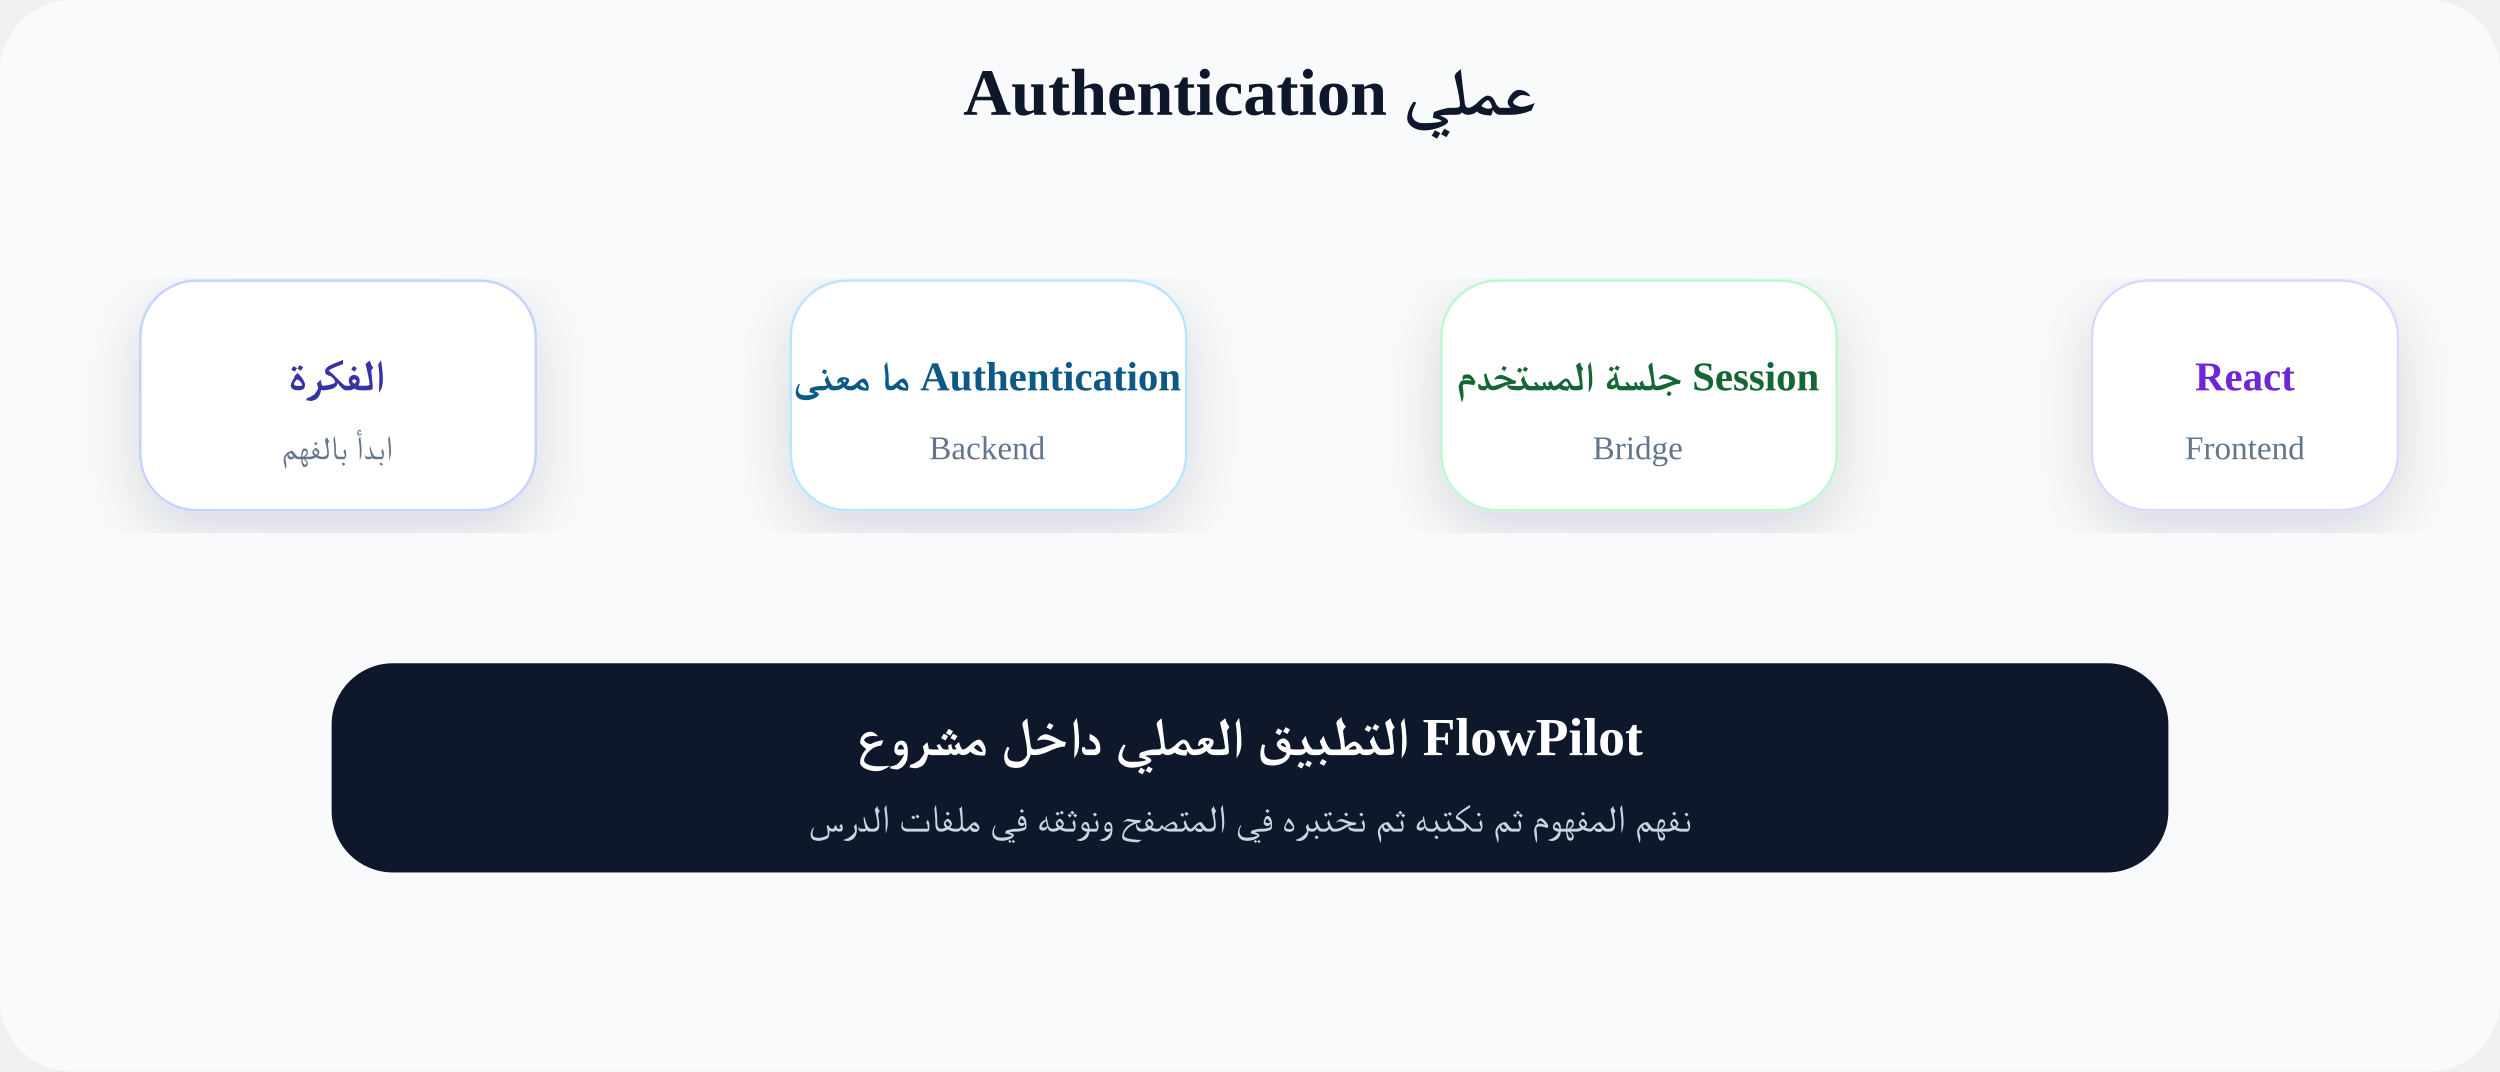
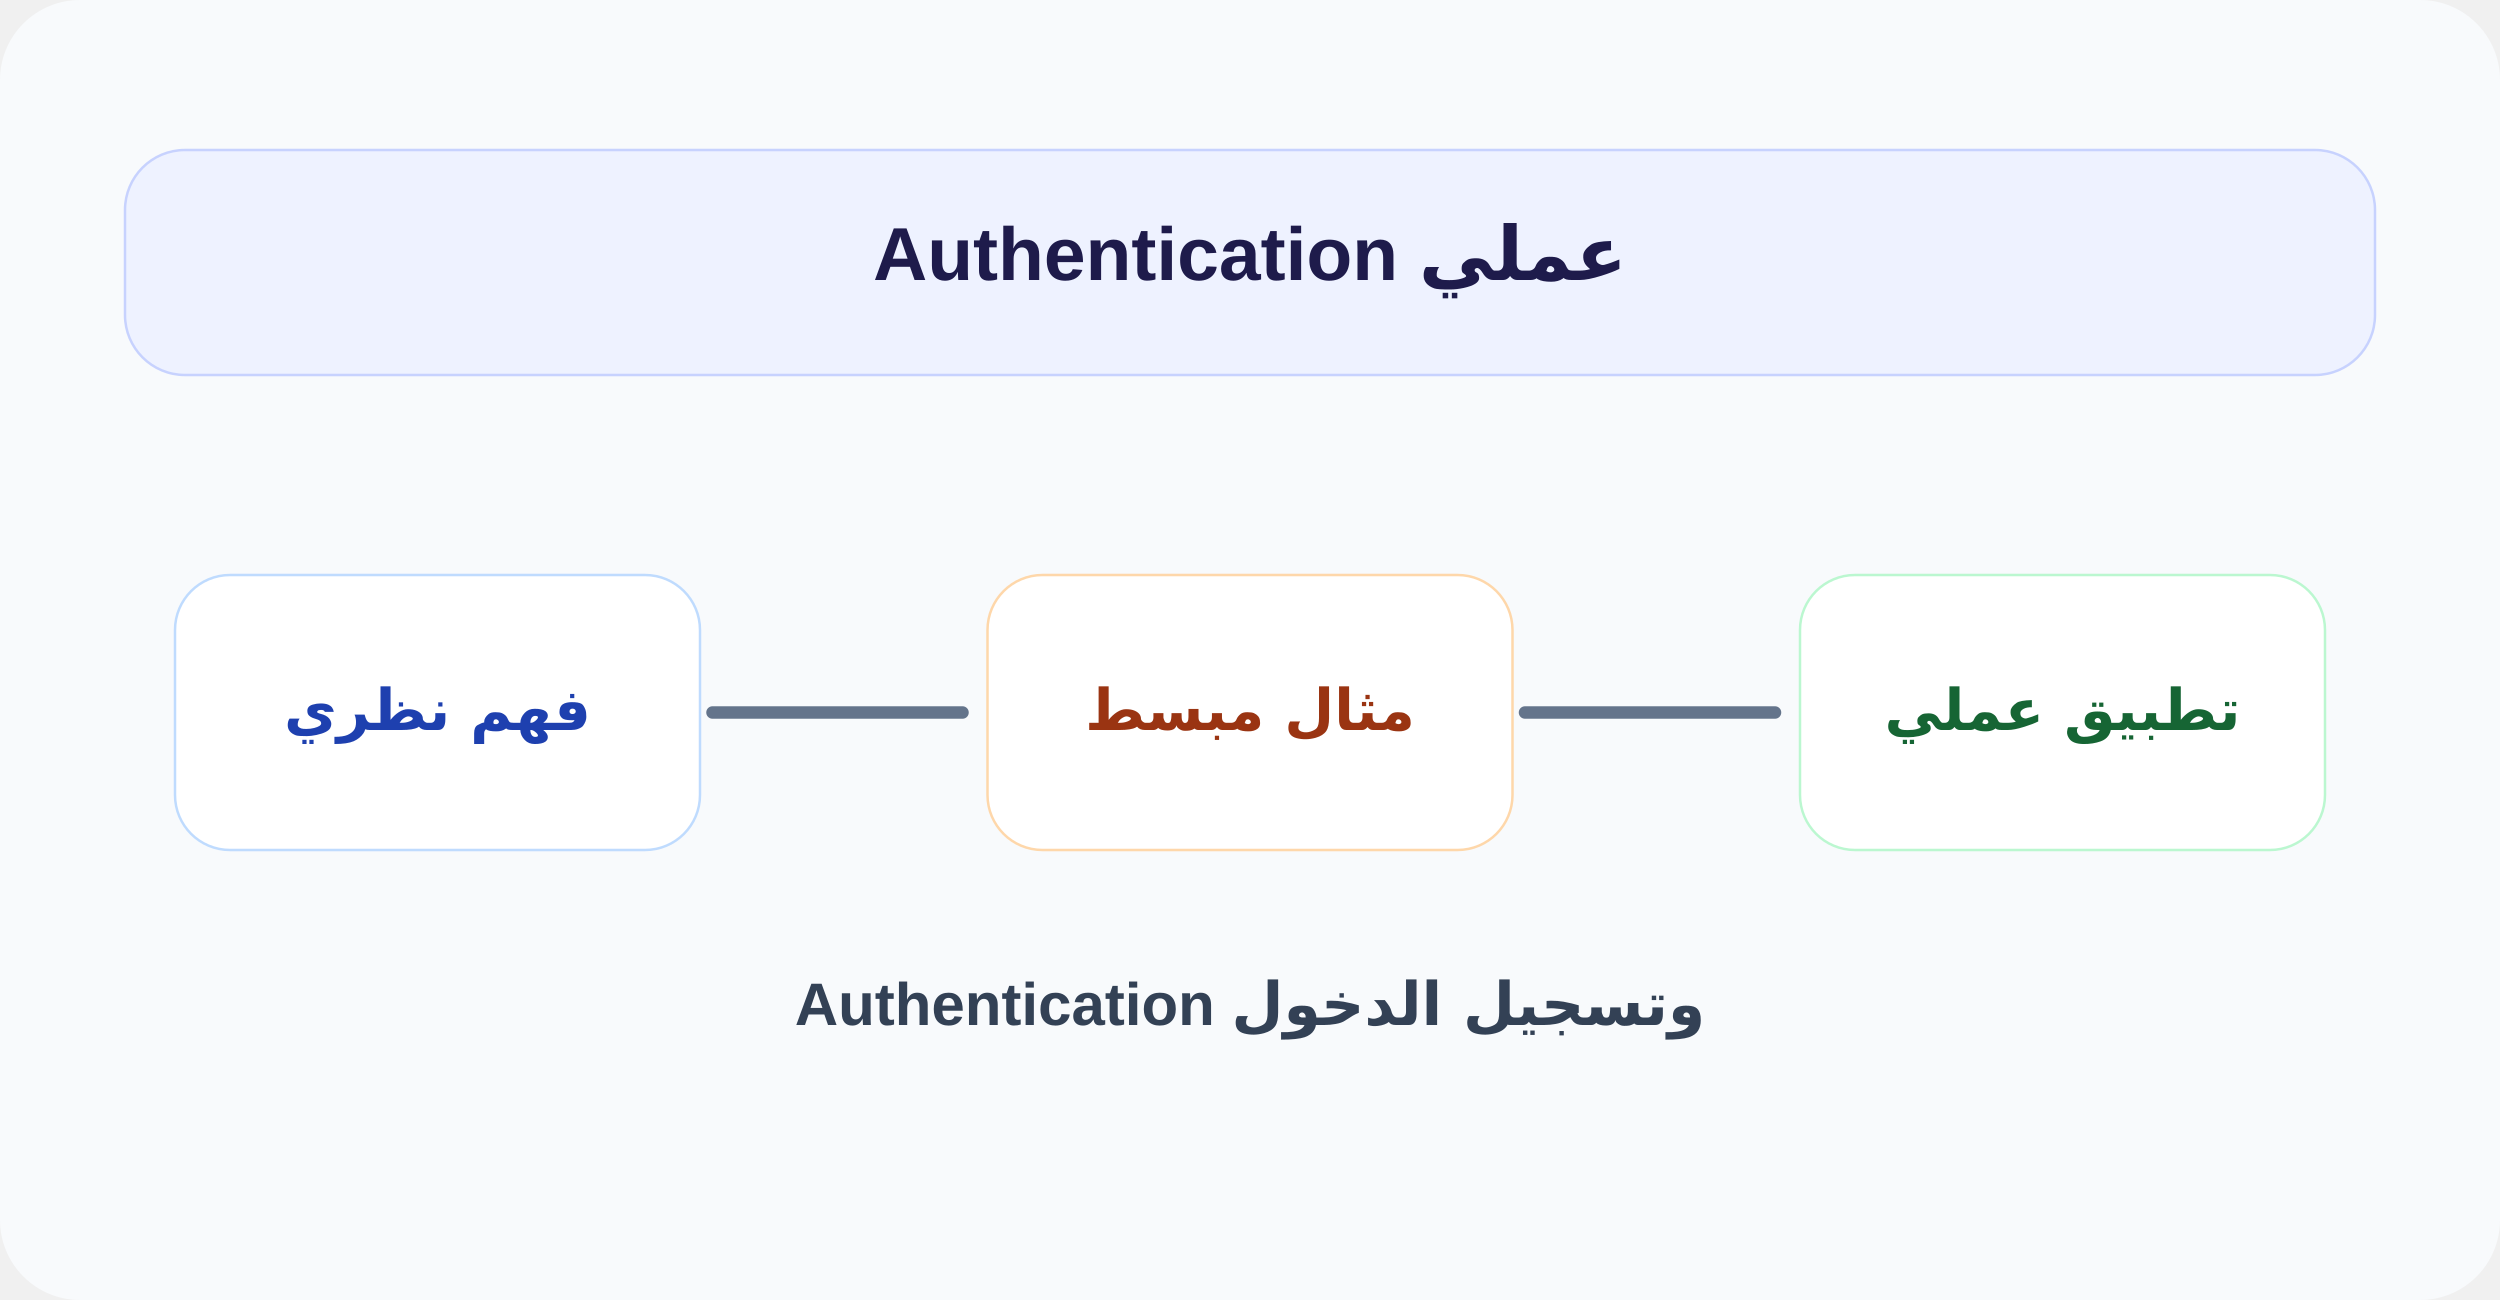
- <svg xmlns="http://www.w3.org/2000/svg" width="980" height="420" viewBox="0 0 980 420" role="img" aria-label="مخطط Authentication عملي">
-   <defs>
-     <linearGradient id="g" x1="0" x2="1">
-       <stop offset="0" stop-color="#4f46e5" />
-       <stop offset="1" stop-color="#06b6d4" />
-     </linearGradient>
-     <filter id="s">
-       <feDropShadow dx="0" dy="8" stdDeviation="12" flood-color="#0f172a" flood-opacity=".14" />
-     </filter>
-   </defs>
-   <rect width="980" height="420" rx="28" fill="#f8fafc" />
-   <text x="490" y="45" text-anchor="middle" font-size="26" font-weight="800" fill="#0f172a">Authentication عملي</text>
-   <g filter="url(#s)">
-     <rect x="55" y="110" width="155" height="90" rx="22" fill="white" stroke="#c7d2fe" />
-     <text x="132" y="153" text-anchor="middle" font-size="17" font-weight="800" fill="#3730a3">الفكرة</text>
-     <text x="132" y="180" text-anchor="middle" font-size="13" fill="#64748b">ابدأ بالفهم</text>
-     <path d="M220 155 H300" stroke="url(#g)" stroke-width="5" marker-end="url(#arrow)" />
-     <rect x="310" y="110" width="155" height="90" rx="22" fill="white" stroke="#bae6fd" />
-     <text x="387" y="153" text-anchor="middle" font-size="16" font-weight="800" fill="#075985">ما معنى Authentication</text>
-     <text x="387" y="180" text-anchor="middle" font-size="13" fill="#64748b">Backend</text>
-     <path d="M475 155 H555" stroke="url(#g)" stroke-width="5" />
-     <rect x="565" y="110" width="155" height="90" rx="22" fill="white" stroke="#bbf7d0" />
-     <text x="642" y="153" text-anchor="middle" font-size="16" font-weight="800" fill="#166534">جلسة المستخدم Session</text>
-     <text x="642" y="180" text-anchor="middle" font-size="13" fill="#64748b">Bridge</text>
-     <path d="M730 155 H810" stroke="url(#g)" stroke-width="5" />
-     <rect x="820" y="110" width="120" height="90" rx="22" fill="white" stroke="#ddd6fe" />
-     <text x="880" y="153" text-anchor="middle" font-size="16" font-weight="800" fill="#6d28d9">React</text>
-     <text x="880" y="180" text-anchor="middle" font-size="13" fill="#64748b">Frontend</text>
+ <svg xmlns="http://www.w3.org/2000/svg" width="1000" height="520" viewBox="0 0 1000 520">
+   <rect width="1000" height="520" rx="32" fill="#f8fafc" />
+   <rect x="50" y="60" width="900" height="90" rx="24" fill="#eef2ff" stroke="#c7d2fe" />
+   <text x="500" y="112" text-anchor="middle" font-size="30" font-weight="900" fill="#1e1b4b" font-family="Arial">Authentication عملي</text>
+   <g font-family="Arial" font-size="23" font-weight="800">
+     <rect x="70" y="230" width="210" height="110" rx="22" fill="#fff" stroke="#bfdbfe" />
+     <text x="175" y="292" text-anchor="middle" fill="#1e40af">فهم نظري</text>
+     <rect x="395" y="230" width="210" height="110" rx="22" fill="#fff" stroke="#fed7aa" />
+     <text x="500" y="292" text-anchor="middle" fill="#9a3412">مثال مبسط</text>
+     <rect x="720" y="230" width="210" height="110" rx="22" fill="#fff" stroke="#bbf7d0" />
+     <text x="825" y="292" text-anchor="middle" fill="#166534">تطبيق عملي</text>
  </g>
-   <rect x="130" y="260" width="720" height="82" rx="24" fill="#0f172a" />
-   <text x="490" y="296" text-anchor="middle" font-size="21" font-weight="900" fill="white">التطبيق العملي داخل مشروع FlowPilot</text>
-   <text x="490" y="326" text-anchor="middle" font-size="15" fill="#cbd5e1">نفهم المفهوم ثم نكتبه ثم نختبره في المتصفح ونوثقه في ملفات الدرس</text>
+   <path d="M285 285 H385" stroke="#64748b" stroke-width="5" stroke-linecap="round" />
+   <path d="M610 285 H710" stroke="#64748b" stroke-width="5" stroke-linecap="round" />
+   <text x="500" y="410" text-anchor="middle" font-size="24" font-weight="800" fill="#334155" font-family="Arial">Authentication وتسجيل الدخول</text>
</svg>
